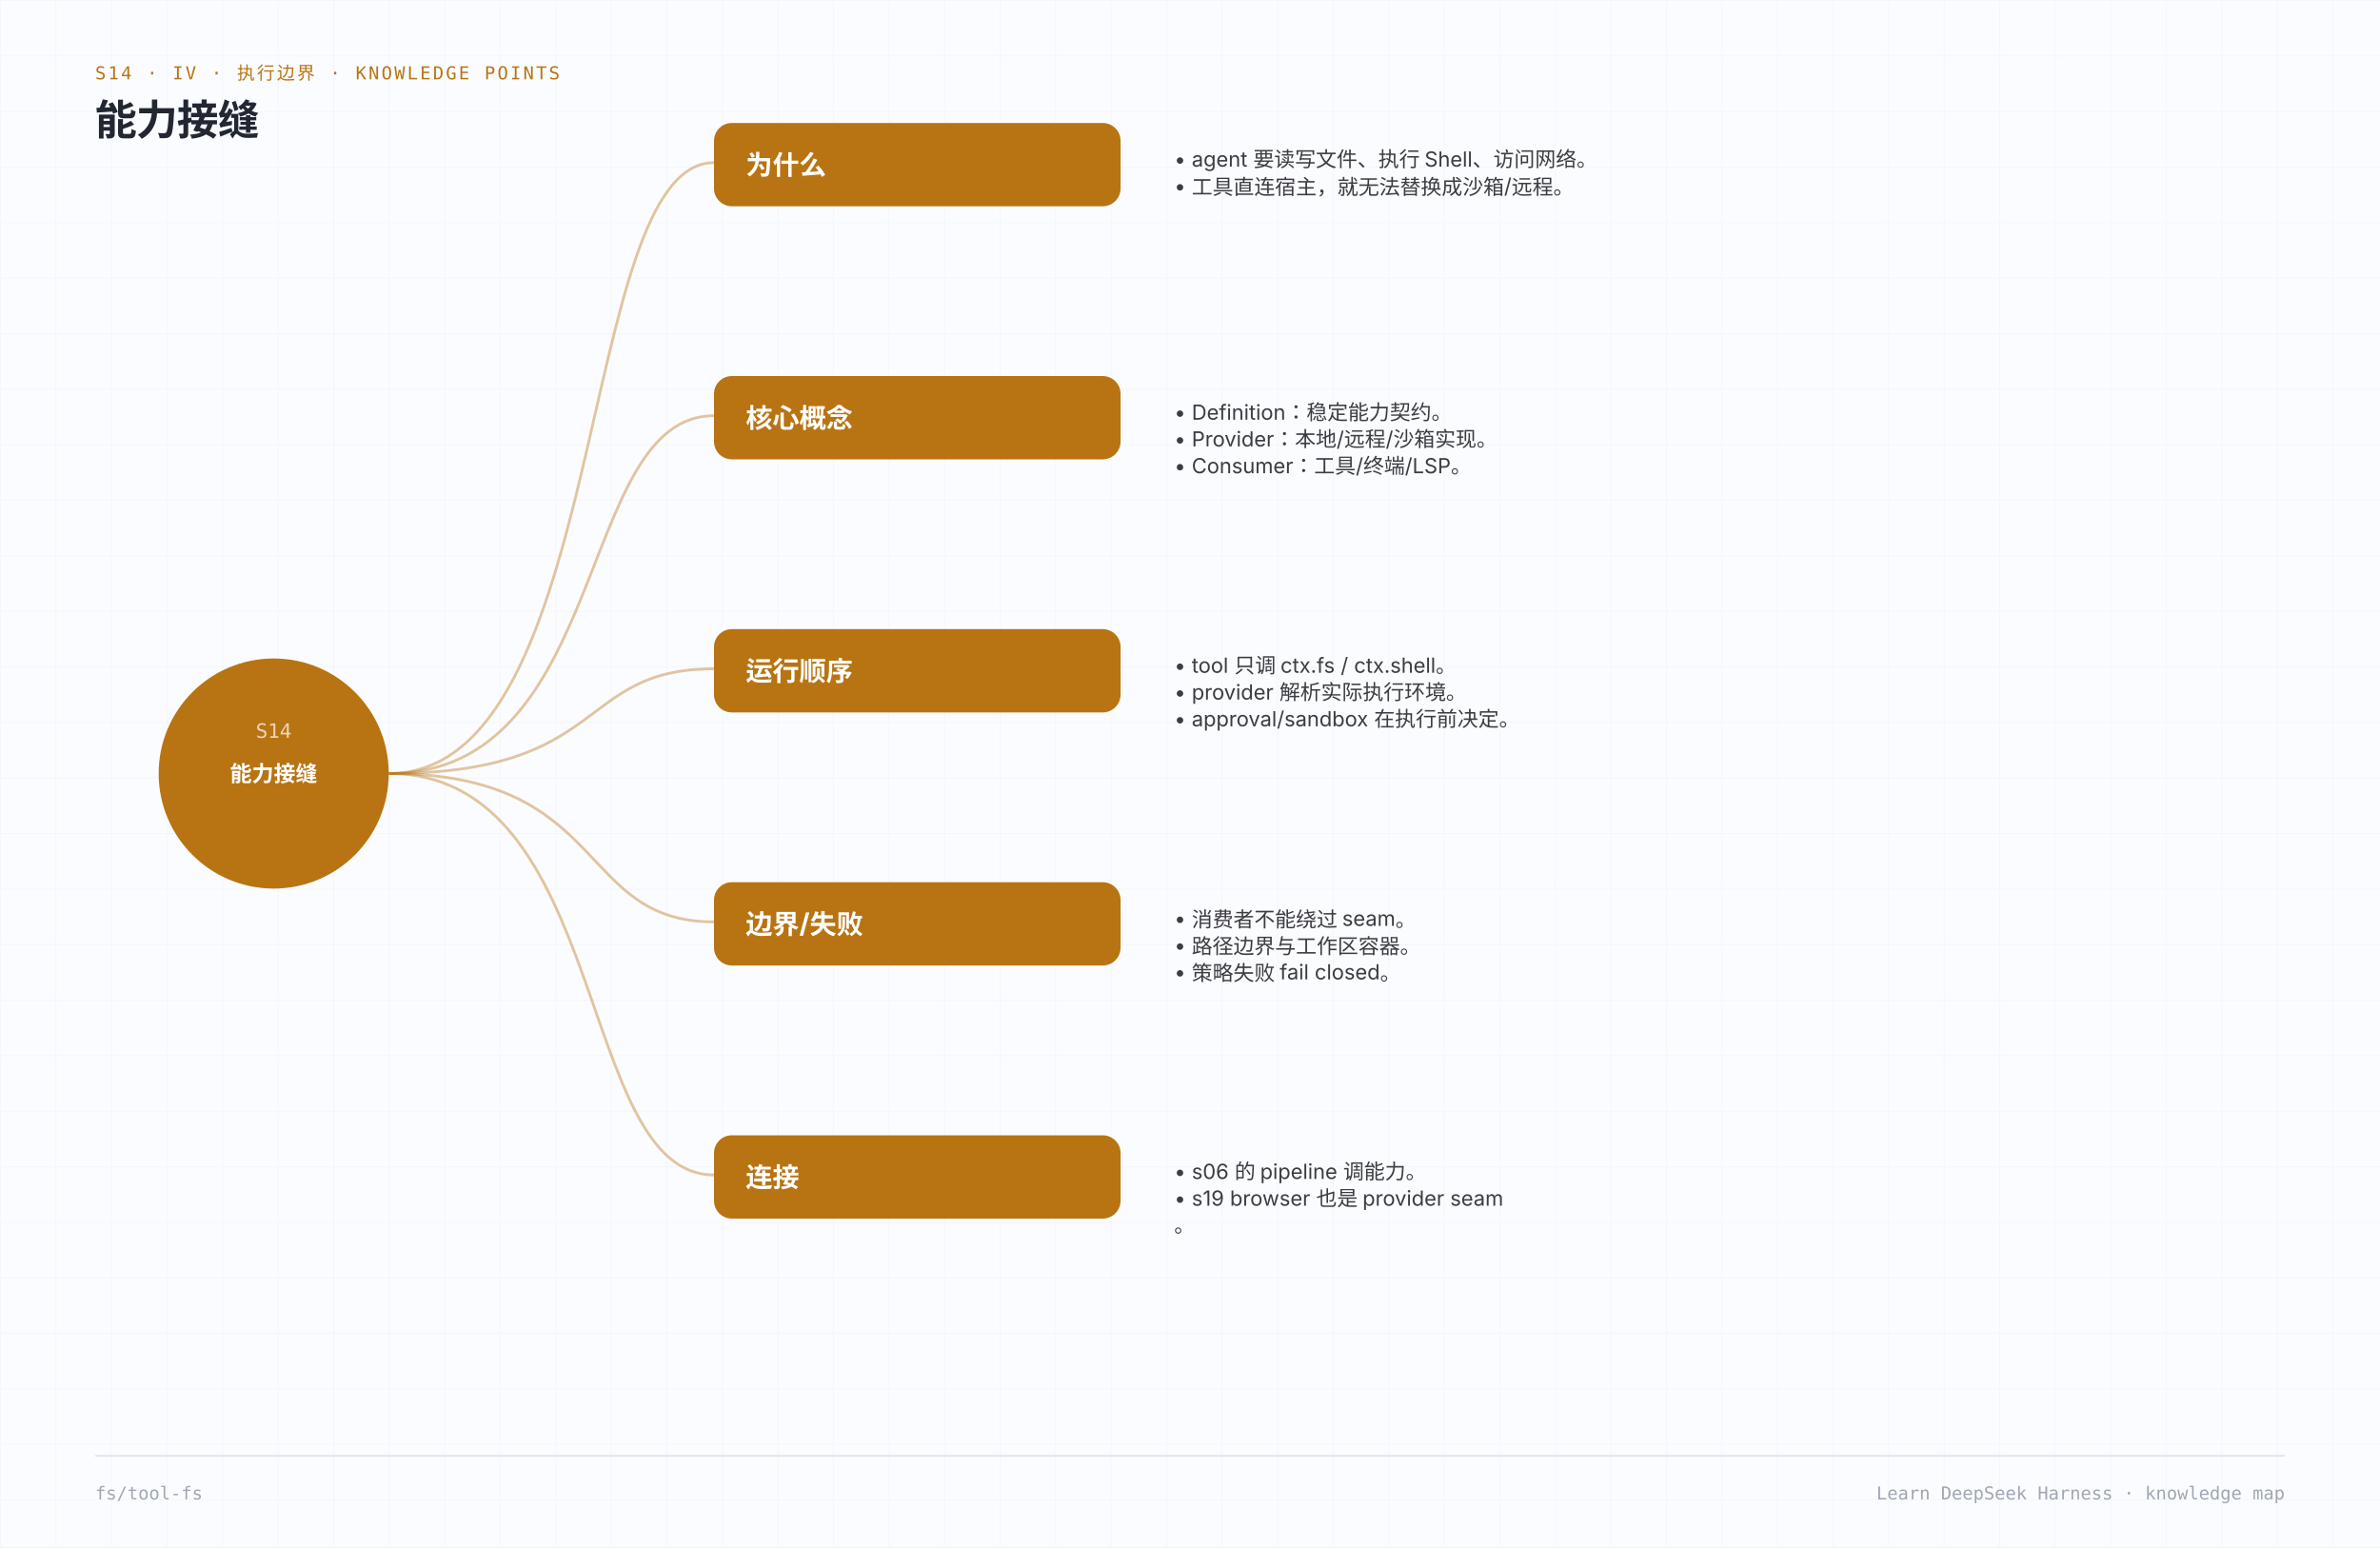
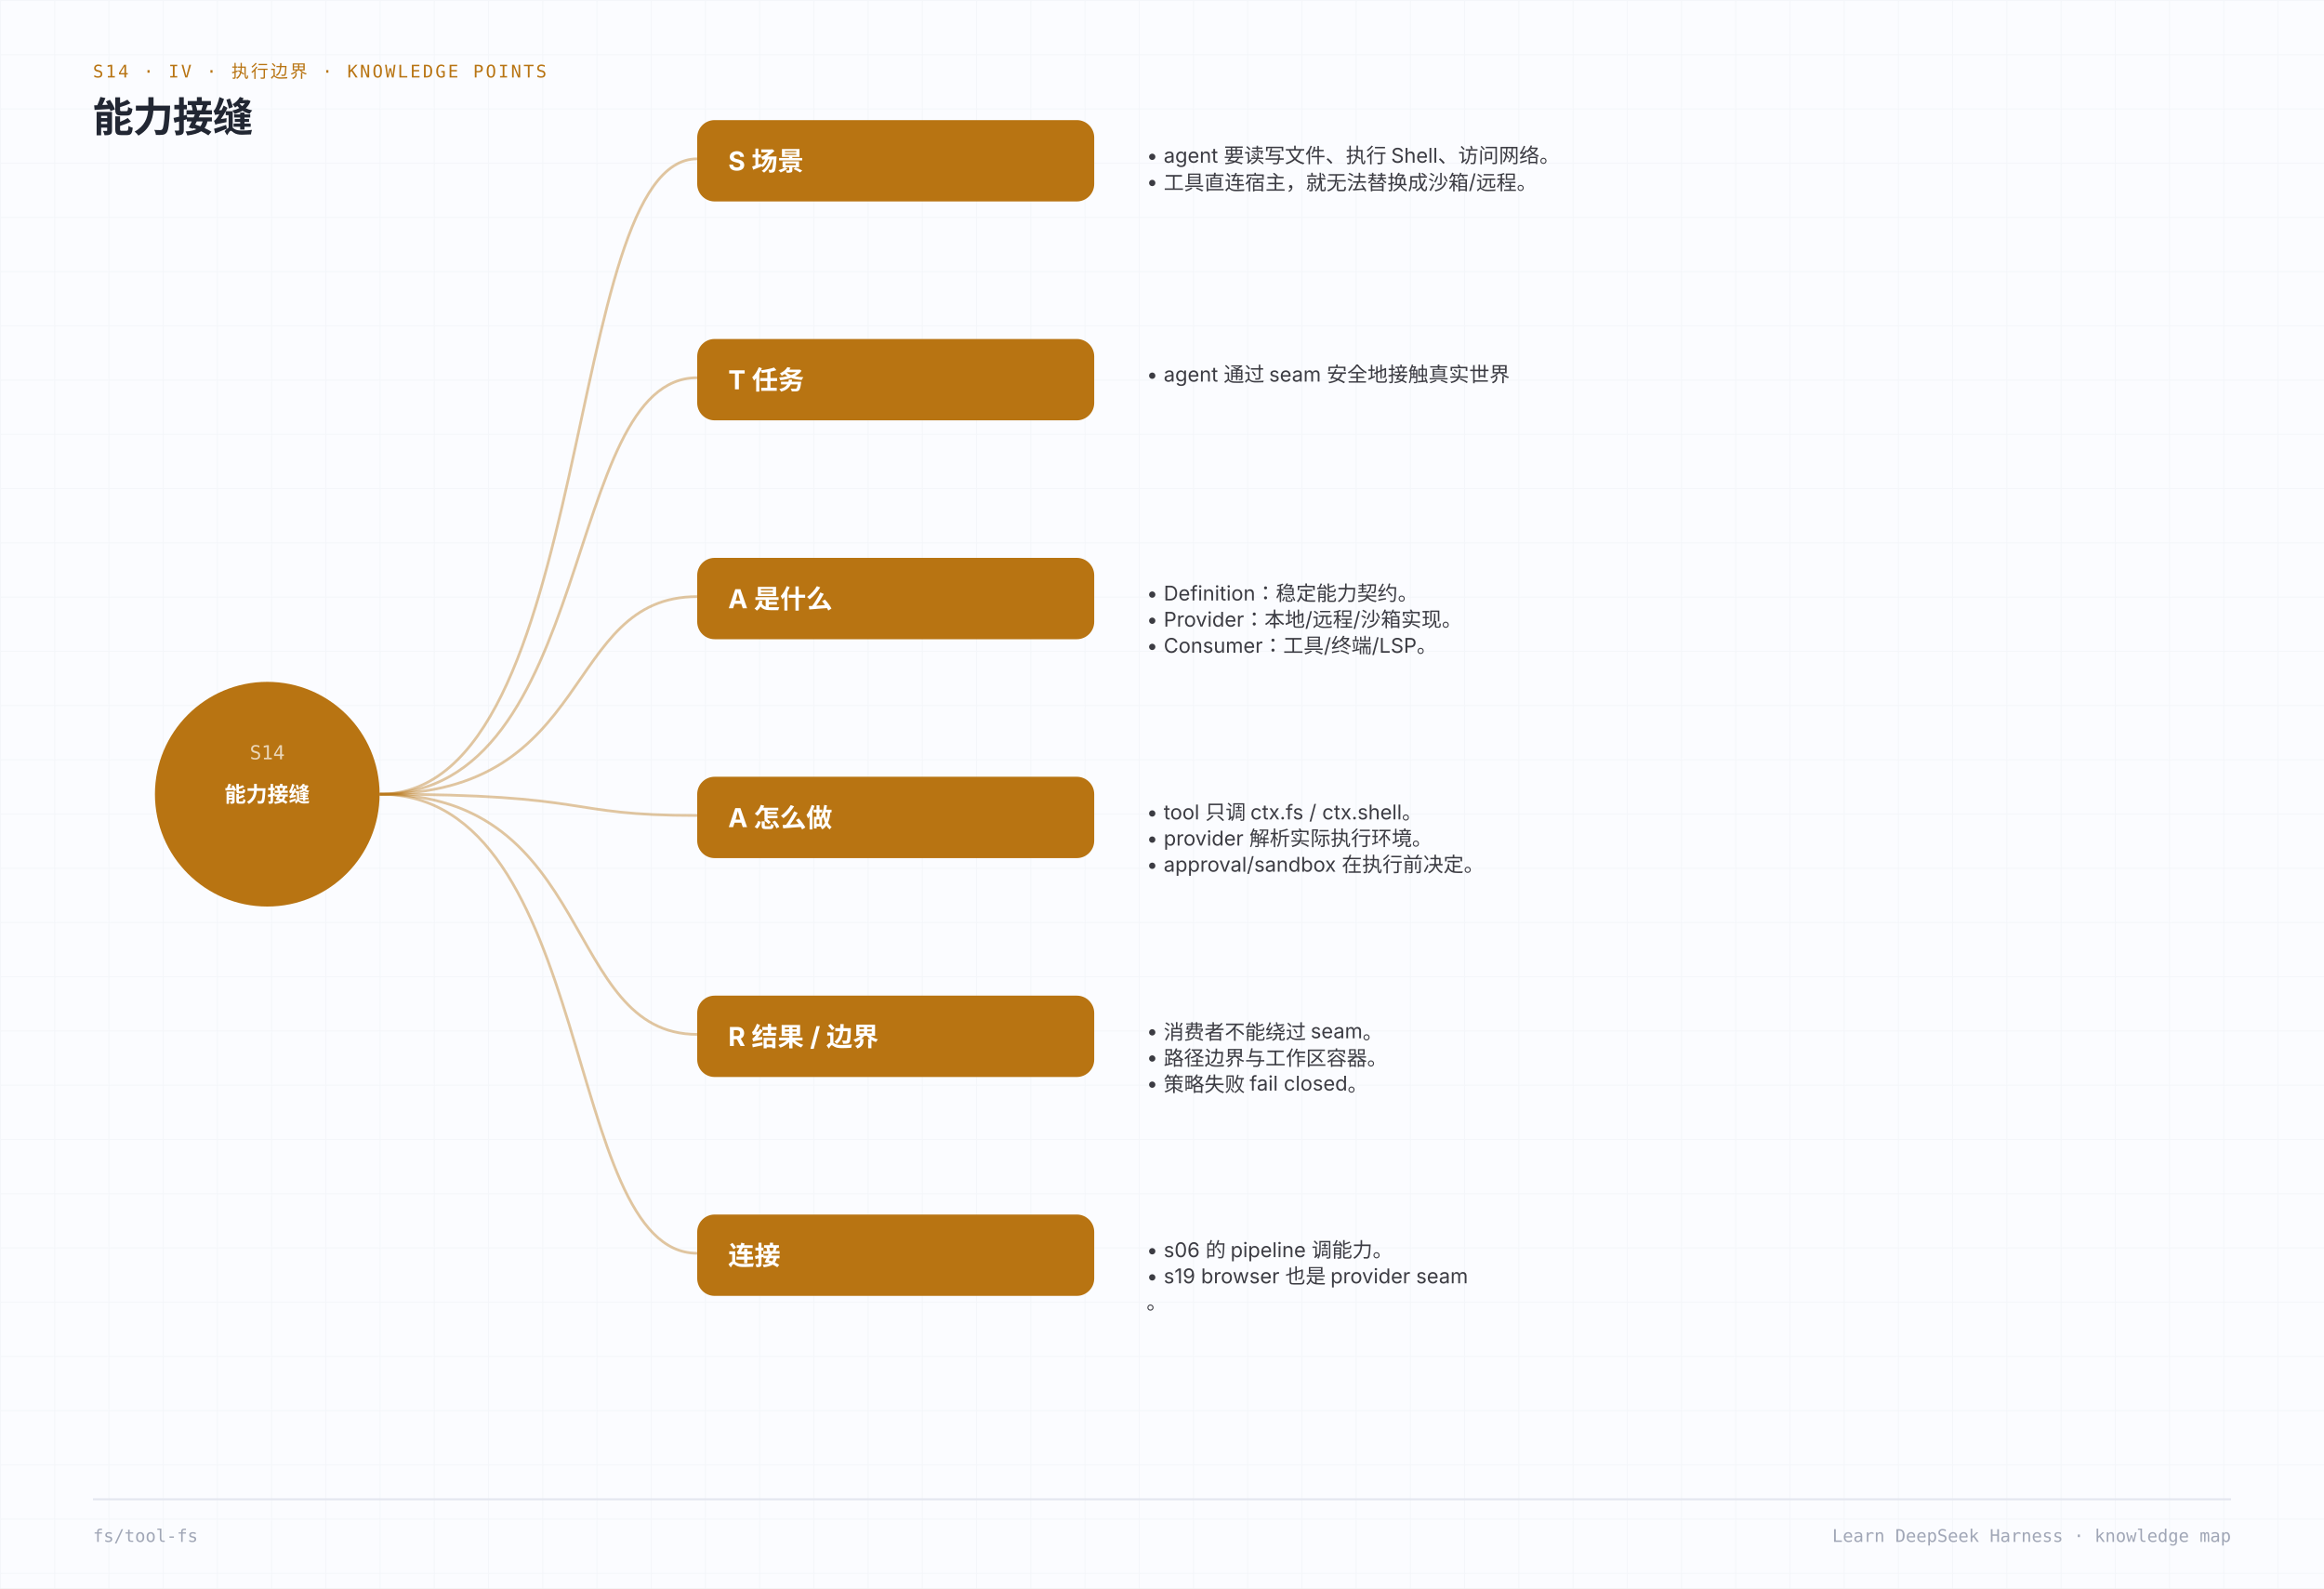
- <svg xmlns="http://www.w3.org/2000/svg" width="1200" height="780" viewBox="0 0 1200 780" role="img" aria-labelledby="title">
+ <svg xmlns="http://www.w3.org/2000/svg" width="1200" height="820" viewBox="0 0 1200 820" role="img" aria-labelledby="title">
  <defs>
    <pattern id="g" width="28" height="28" patternUnits="userSpaceOnUse">
      <path d="M28 0H0V28" fill="none" stroke="#303a63" stroke-opacity=".035" />
    </pattern>
  </defs>
-   <rect width="1200" height="780" fill="#fbfcff" />
-   <rect width="1200" height="780" fill="url(#g)" />
+   <rect width="1200" height="820" fill="#fbfcff" />
+   <rect width="1200" height="820" fill="url(#g)" />
  <text x="48" y="40" font-size="9" letter-spacing=".12em" fill="#b87412" font-family="SFMono-Regular,Consolas,monospace">S14 · IV · 执行边界 · KNOWLEDGE POINTS</text>
  <text x="48" y="68" font-size="21" font-weight="750" fill="#222733" letter-spacing="-.02em" font-family="-apple-system,BlinkMacSystemFont,'Segoe UI','Noto Sans SC',sans-serif">能力接缝</text>
-   <circle cx="138" cy="390" r="58" fill="#b87412" />
-   <text x="138" y="372" text-anchor="middle" font-size="10" fill="rgba(255,255,255,.7)" font-family="SFMono-Regular,Consolas,monospace">S14</text>
-   <text x="138" y="394" font-size="11" font-weight="700" fill="#fff" text-anchor="middle" font-family="-apple-system,BlinkMacSystemFont,'Segoe UI','Noto Sans SC',sans-serif">能力接缝</text>
-   <path d="M196 390 C308 390 290 82 360 82" fill="none" stroke="#b87412" stroke-opacity=".4" stroke-width="1.4" />
+   <circle cx="138" cy="410" r="58" fill="#b87412" />
+   <text x="138" y="392" text-anchor="middle" font-size="10" fill="rgba(255,255,255,.7)" font-family="SFMono-Regular,Consolas,monospace">S14</text>
+   <text x="138" y="414" font-size="11" font-weight="700" fill="#fff" text-anchor="middle" font-family="-apple-system,BlinkMacSystemFont,'Segoe UI','Noto Sans SC',sans-serif">能力接缝</text>
+   <path d="M196 410 C308 410 290 82 360 82" fill="none" stroke="#b87412" stroke-opacity=".4" stroke-width="1.4" />
  <rect x="360" y="62" width="205" height="42" rx="9" fill="#b87412" />
-   <text x="376" y="88" font-size="13.5" font-weight="700" fill="#fff" font-family="-apple-system,BlinkMacSystemFont,'Segoe UI','Noto Sans SC',sans-serif">为什么</text>
+   <text x="376" y="88" font-size="13.5" font-weight="700" fill="#fff" font-family="-apple-system,BlinkMacSystemFont,'Segoe UI','Noto Sans SC',sans-serif">S 场景</text>
  <text x="592" y="84" font-size="10.5" font-weight="400" fill="#3c3c43" text-anchor="start" font-family="-apple-system,BlinkMacSystemFont,'Segoe UI','Noto Sans SC',sans-serif">• agent 要读写文件、执行 Shell、访问网络。</text>
  <text x="592" y="97.5" font-size="10.5" font-weight="400" fill="#3c3c43" text-anchor="start" font-family="-apple-system,BlinkMacSystemFont,'Segoe UI','Noto Sans SC',sans-serif">• 工具直连宿主，就无法替换成沙箱/远程。</text>
-   <path d="M196 390 C308 390 290 209.6 360 209.6" fill="none" stroke="#b87412" stroke-opacity=".4" stroke-width="1.4" />
-   <rect x="360" y="189.6" width="205" height="42" rx="9" fill="#b87412" />
-   <text x="376" y="215.6" font-size="13.5" font-weight="700" fill="#fff" font-family="-apple-system,BlinkMacSystemFont,'Segoe UI','Noto Sans SC',sans-serif">核心概念</text>
-   <text x="592" y="211.6" font-size="10.5" font-weight="400" fill="#3c3c43" text-anchor="start" font-family="-apple-system,BlinkMacSystemFont,'Segoe UI','Noto Sans SC',sans-serif">• Definition：稳定能力契约。</text>
-   <text x="592" y="225.1" font-size="10.5" font-weight="400" fill="#3c3c43" text-anchor="start" font-family="-apple-system,BlinkMacSystemFont,'Segoe UI','Noto Sans SC',sans-serif">• Provider：本地/远程/沙箱实现。</text>
-   <text x="592" y="238.6" font-size="10.5" font-weight="400" fill="#3c3c43" text-anchor="start" font-family="-apple-system,BlinkMacSystemFont,'Segoe UI','Noto Sans SC',sans-serif">• Consumer：工具/终端/LSP。</text>
-   <path d="M196 390 C308 390 290 337.2 360 337.2" fill="none" stroke="#b87412" stroke-opacity=".4" stroke-width="1.4" />
-   <rect x="360" y="317.2" width="205" height="42" rx="9" fill="#b87412" />
-   <text x="376" y="343.2" font-size="13.5" font-weight="700" fill="#fff" font-family="-apple-system,BlinkMacSystemFont,'Segoe UI','Noto Sans SC',sans-serif">运行顺序</text>
-   <text x="592" y="339.2" font-size="10.5" font-weight="400" fill="#3c3c43" text-anchor="start" font-family="-apple-system,BlinkMacSystemFont,'Segoe UI','Noto Sans SC',sans-serif">• tool 只调 ctx.fs / ctx.shell。</text>
-   <text x="592" y="352.7" font-size="10.5" font-weight="400" fill="#3c3c43" text-anchor="start" font-family="-apple-system,BlinkMacSystemFont,'Segoe UI','Noto Sans SC',sans-serif">• provider 解析实际执行环境。</text>
-   <text x="592" y="366.2" font-size="10.5" font-weight="400" fill="#3c3c43" text-anchor="start" font-family="-apple-system,BlinkMacSystemFont,'Segoe UI','Noto Sans SC',sans-serif">• approval/sandbox 在执行前决定。</text>
-   <path d="M196 390 C308 390 290 464.8 360 464.8" fill="none" stroke="#b87412" stroke-opacity=".4" stroke-width="1.4" />
-   <rect x="360" y="444.8" width="205" height="42" rx="9" fill="#b87412" />
-   <text x="376" y="470.8" font-size="13.5" font-weight="700" fill="#fff" font-family="-apple-system,BlinkMacSystemFont,'Segoe UI','Noto Sans SC',sans-serif">边界/失败</text>
-   <text x="592" y="466.8" font-size="10.5" font-weight="400" fill="#3c3c43" text-anchor="start" font-family="-apple-system,BlinkMacSystemFont,'Segoe UI','Noto Sans SC',sans-serif">• 消费者不能绕过 seam。</text>
-   <text x="592" y="480.3" font-size="10.5" font-weight="400" fill="#3c3c43" text-anchor="start" font-family="-apple-system,BlinkMacSystemFont,'Segoe UI','Noto Sans SC',sans-serif">• 路径边界与工作区容器。</text>
-   <text x="592" y="493.8" font-size="10.5" font-weight="400" fill="#3c3c43" text-anchor="start" font-family="-apple-system,BlinkMacSystemFont,'Segoe UI','Noto Sans SC',sans-serif">• 策略失败 fail closed。</text>
-   <path d="M196 390 C308 390 290 592.4 360 592.4" fill="none" stroke="#b87412" stroke-opacity=".4" stroke-width="1.4" />
-   <rect x="360" y="572.4" width="205" height="42" rx="9" fill="#b87412" />
-   <text x="376" y="598.4" font-size="13.5" font-weight="700" fill="#fff" font-family="-apple-system,BlinkMacSystemFont,'Segoe UI','Noto Sans SC',sans-serif">连接</text>
-   <text x="592" y="594.4" font-size="10.5" font-weight="400" fill="#3c3c43" text-anchor="start" font-family="-apple-system,BlinkMacSystemFont,'Segoe UI','Noto Sans SC',sans-serif">• s06 的 pipeline 调能力。</text>
-   <text x="592" y="607.9" font-size="10.5" font-weight="400" fill="#3c3c43" text-anchor="start" font-family="-apple-system,BlinkMacSystemFont,'Segoe UI','Noto Sans SC',sans-serif">• s19 browser 也是 provider seam</text>
-   <text x="592" y="621.4" font-size="10.5" font-weight="400" fill="#3c3c43" text-anchor="start" font-family="-apple-system,BlinkMacSystemFont,'Segoe UI','Noto Sans SC',sans-serif">  。</text>
-   <line x1="48" y1="734" x2="1152" y2="734" stroke="#e3e6ef" />
-   <text x="48" y="756" font-size="9" fill="#a0a6b6" font-family="SFMono-Regular,Consolas,monospace">fs/tool-fs</text>
-   <text x="1152" y="756" text-anchor="end" font-size="9" fill="#a0a6b6" font-family="SFMono-Regular,Consolas,monospace">Learn DeepSeek Harness · knowledge map</text>
+   <path d="M196 410 C308 410 290 195 360 195" fill="none" stroke="#b87412" stroke-opacity=".4" stroke-width="1.4" />
+   <rect x="360" y="175" width="205" height="42" rx="9" fill="#b87412" />
+   <text x="376" y="201" font-size="13.5" font-weight="700" fill="#fff" font-family="-apple-system,BlinkMacSystemFont,'Segoe UI','Noto Sans SC',sans-serif">T 任务</text>
+   <text x="592" y="197" font-size="10.5" font-weight="400" fill="#3c3c43" text-anchor="start" font-family="-apple-system,BlinkMacSystemFont,'Segoe UI','Noto Sans SC',sans-serif">• agent 通过 seam 安全地接触真实世界</text>
+   <path d="M196 410 C308 410 290 308 360 308" fill="none" stroke="#b87412" stroke-opacity=".4" stroke-width="1.4" />
+   <rect x="360" y="288" width="205" height="42" rx="9" fill="#b87412" />
+   <text x="376" y="314" font-size="13.5" font-weight="700" fill="#fff" font-family="-apple-system,BlinkMacSystemFont,'Segoe UI','Noto Sans SC',sans-serif">A 是什么</text>
+   <text x="592" y="310" font-size="10.5" font-weight="400" fill="#3c3c43" text-anchor="start" font-family="-apple-system,BlinkMacSystemFont,'Segoe UI','Noto Sans SC',sans-serif">• Definition：稳定能力契约。</text>
+   <text x="592" y="323.5" font-size="10.5" font-weight="400" fill="#3c3c43" text-anchor="start" font-family="-apple-system,BlinkMacSystemFont,'Segoe UI','Noto Sans SC',sans-serif">• Provider：本地/远程/沙箱实现。</text>
+   <text x="592" y="337" font-size="10.5" font-weight="400" fill="#3c3c43" text-anchor="start" font-family="-apple-system,BlinkMacSystemFont,'Segoe UI','Noto Sans SC',sans-serif">• Consumer：工具/终端/LSP。</text>
+   <path d="M196 410 C308 410 290 421 360 421" fill="none" stroke="#b87412" stroke-opacity=".4" stroke-width="1.4" />
+   <rect x="360" y="401" width="205" height="42" rx="9" fill="#b87412" />
+   <text x="376" y="427" font-size="13.5" font-weight="700" fill="#fff" font-family="-apple-system,BlinkMacSystemFont,'Segoe UI','Noto Sans SC',sans-serif">A 怎么做</text>
+   <text x="592" y="423" font-size="10.5" font-weight="400" fill="#3c3c43" text-anchor="start" font-family="-apple-system,BlinkMacSystemFont,'Segoe UI','Noto Sans SC',sans-serif">• tool 只调 ctx.fs / ctx.shell。</text>
+   <text x="592" y="436.5" font-size="10.5" font-weight="400" fill="#3c3c43" text-anchor="start" font-family="-apple-system,BlinkMacSystemFont,'Segoe UI','Noto Sans SC',sans-serif">• provider 解析实际执行环境。</text>
+   <text x="592" y="450" font-size="10.5" font-weight="400" fill="#3c3c43" text-anchor="start" font-family="-apple-system,BlinkMacSystemFont,'Segoe UI','Noto Sans SC',sans-serif">• approval/sandbox 在执行前决定。</text>
+   <path d="M196 410 C308 410 290 534 360 534" fill="none" stroke="#b87412" stroke-opacity=".4" stroke-width="1.4" />
+   <rect x="360" y="514" width="205" height="42" rx="9" fill="#b87412" />
+   <text x="376" y="540" font-size="13.5" font-weight="700" fill="#fff" font-family="-apple-system,BlinkMacSystemFont,'Segoe UI','Noto Sans SC',sans-serif">R 结果 / 边界</text>
+   <text x="592" y="536" font-size="10.5" font-weight="400" fill="#3c3c43" text-anchor="start" font-family="-apple-system,BlinkMacSystemFont,'Segoe UI','Noto Sans SC',sans-serif">• 消费者不能绕过 seam。</text>
+   <text x="592" y="549.5" font-size="10.5" font-weight="400" fill="#3c3c43" text-anchor="start" font-family="-apple-system,BlinkMacSystemFont,'Segoe UI','Noto Sans SC',sans-serif">• 路径边界与工作区容器。</text>
+   <text x="592" y="563" font-size="10.5" font-weight="400" fill="#3c3c43" text-anchor="start" font-family="-apple-system,BlinkMacSystemFont,'Segoe UI','Noto Sans SC',sans-serif">• 策略失败 fail closed。</text>
+   <path d="M196 410 C308 410 290 647 360 647" fill="none" stroke="#b87412" stroke-opacity=".4" stroke-width="1.4" />
+   <rect x="360" y="627" width="205" height="42" rx="9" fill="#b87412" />
+   <text x="376" y="653" font-size="13.5" font-weight="700" fill="#fff" font-family="-apple-system,BlinkMacSystemFont,'Segoe UI','Noto Sans SC',sans-serif">连接</text>
+   <text x="592" y="649" font-size="10.5" font-weight="400" fill="#3c3c43" text-anchor="start" font-family="-apple-system,BlinkMacSystemFont,'Segoe UI','Noto Sans SC',sans-serif">• s06 的 pipeline 调能力。</text>
+   <text x="592" y="662.5" font-size="10.5" font-weight="400" fill="#3c3c43" text-anchor="start" font-family="-apple-system,BlinkMacSystemFont,'Segoe UI','Noto Sans SC',sans-serif">• s19 browser 也是 provider seam</text>
+   <text x="592" y="676" font-size="10.5" font-weight="400" fill="#3c3c43" text-anchor="start" font-family="-apple-system,BlinkMacSystemFont,'Segoe UI','Noto Sans SC',sans-serif">  。</text>
+   <line x1="48" y1="774" x2="1152" y2="774" stroke="#e3e6ef" />
+   <text x="48" y="796" font-size="9" fill="#a0a6b6" font-family="SFMono-Regular,Consolas,monospace">fs/tool-fs</text>
+   <text x="1152" y="796" text-anchor="end" font-size="9" fill="#a0a6b6" font-family="SFMono-Regular,Consolas,monospace">Learn DeepSeek Harness · knowledge map</text>
</svg>
